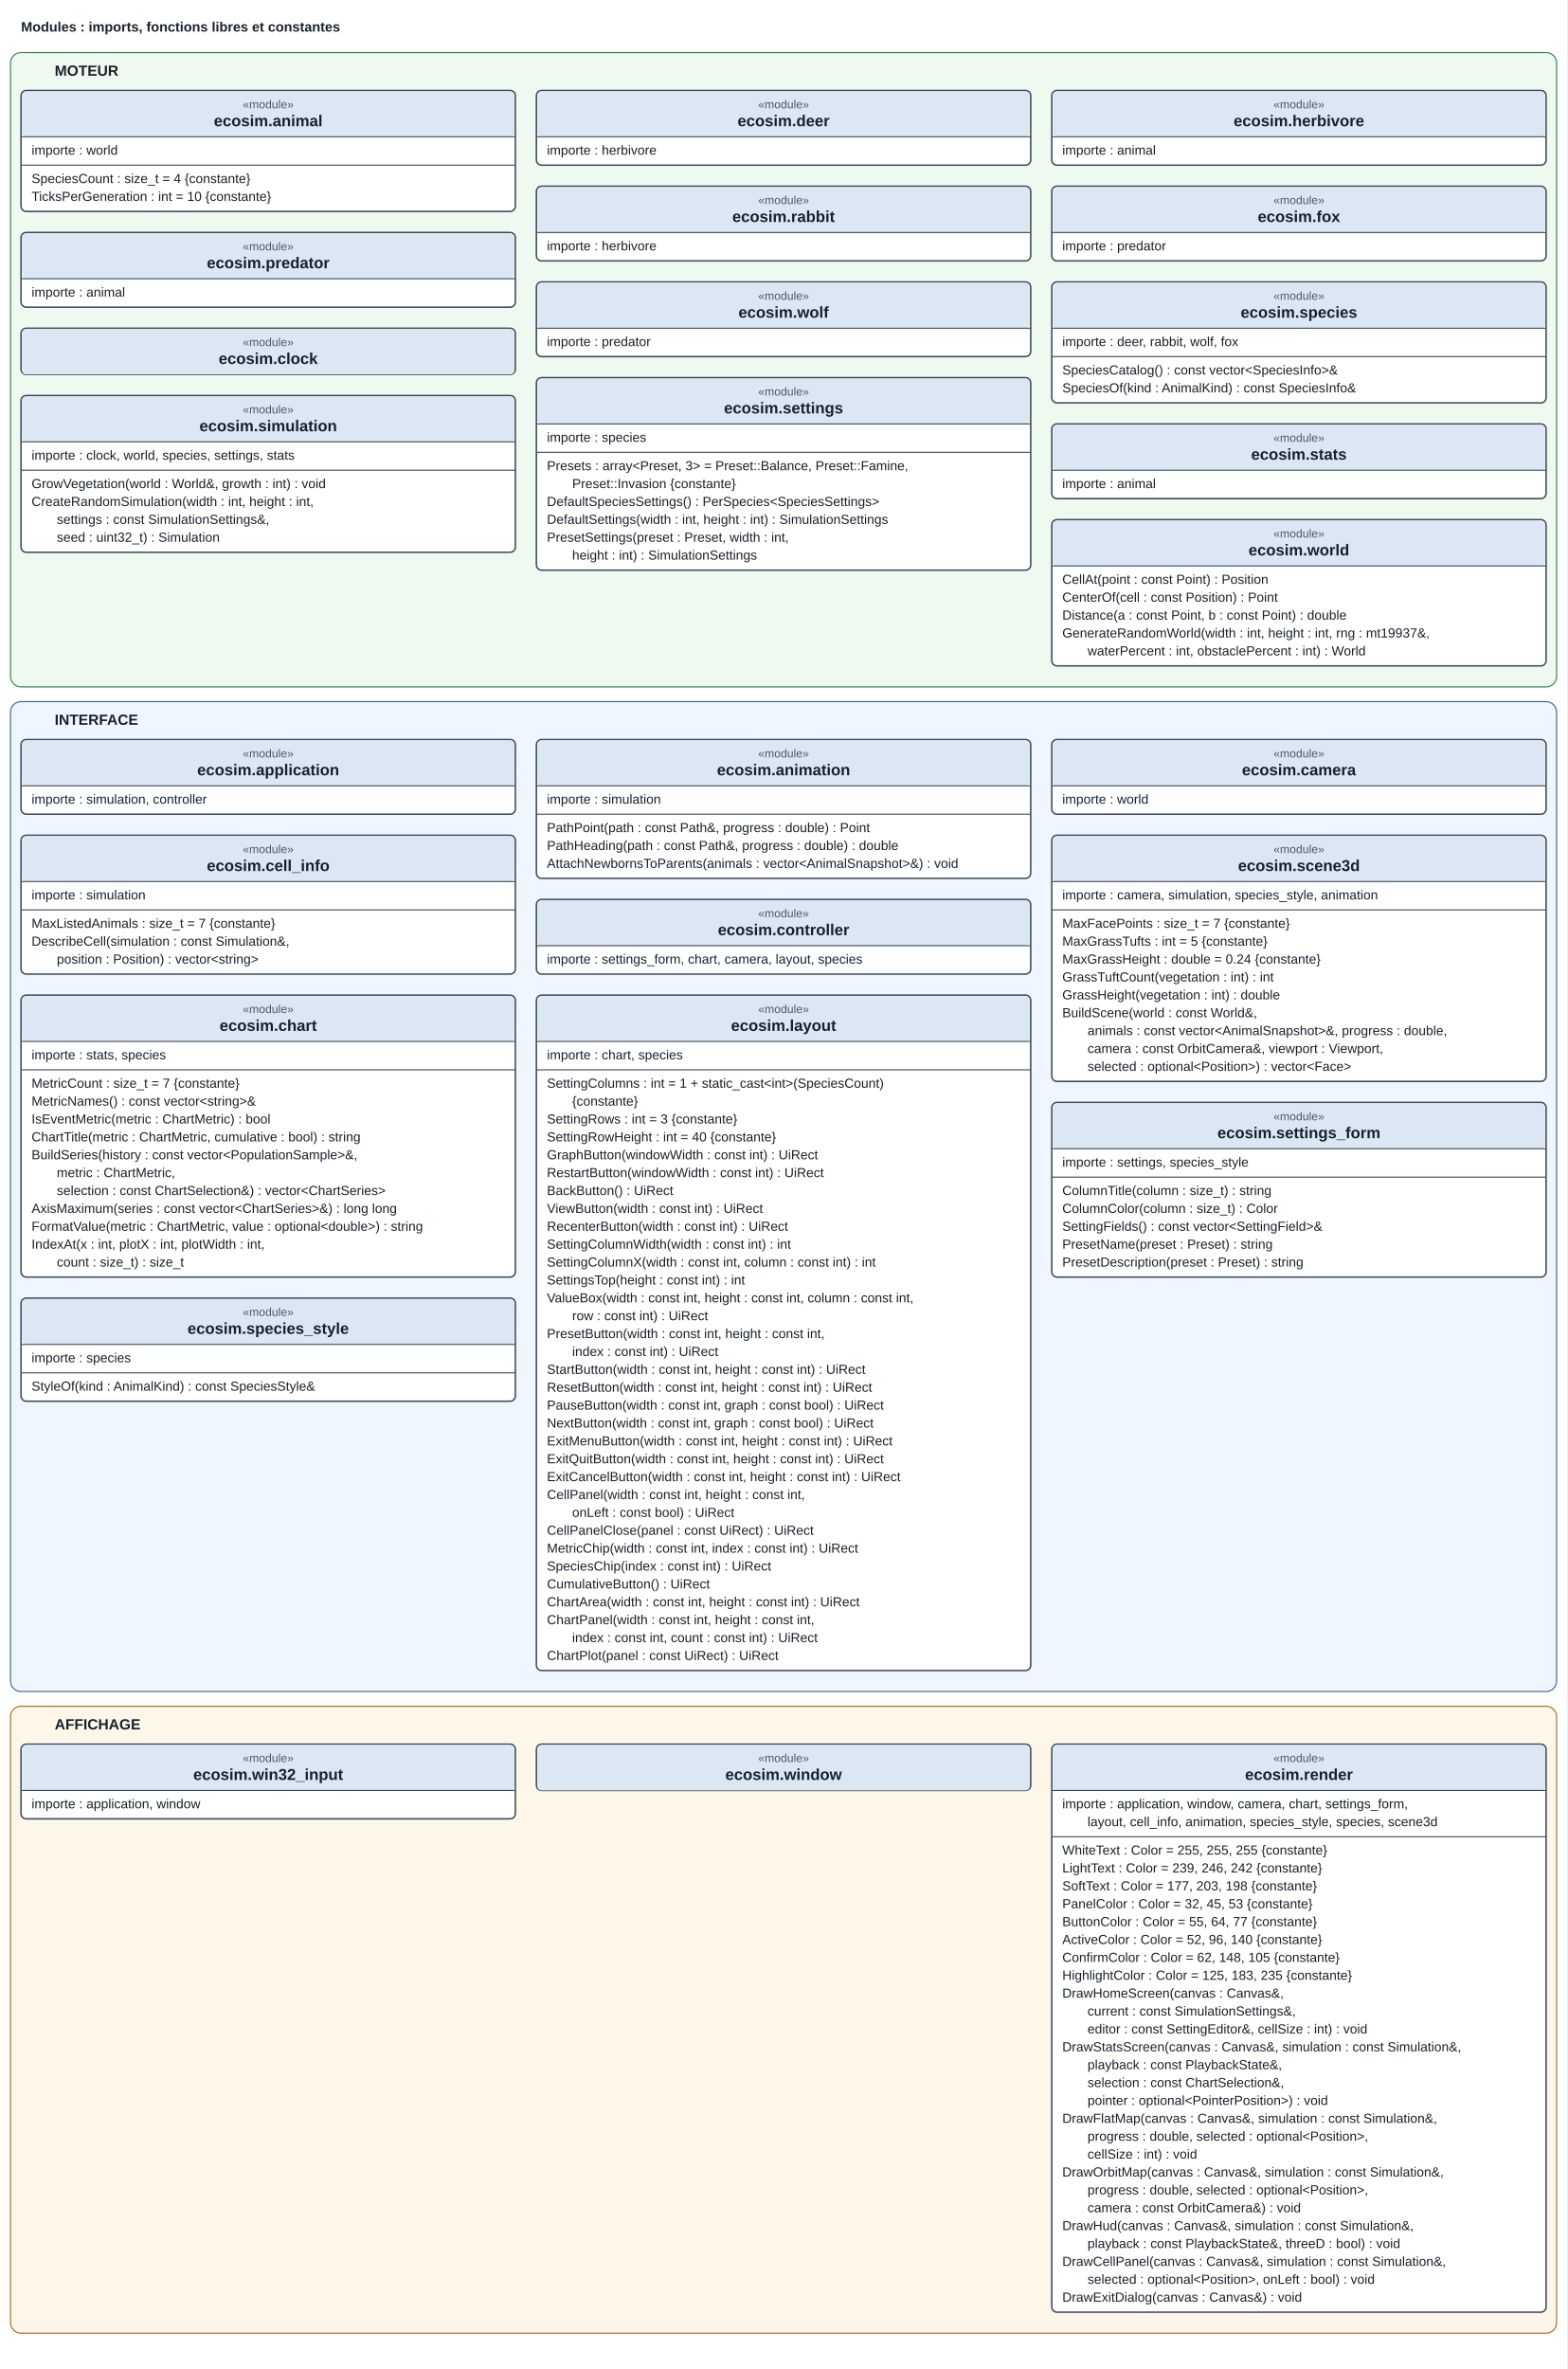
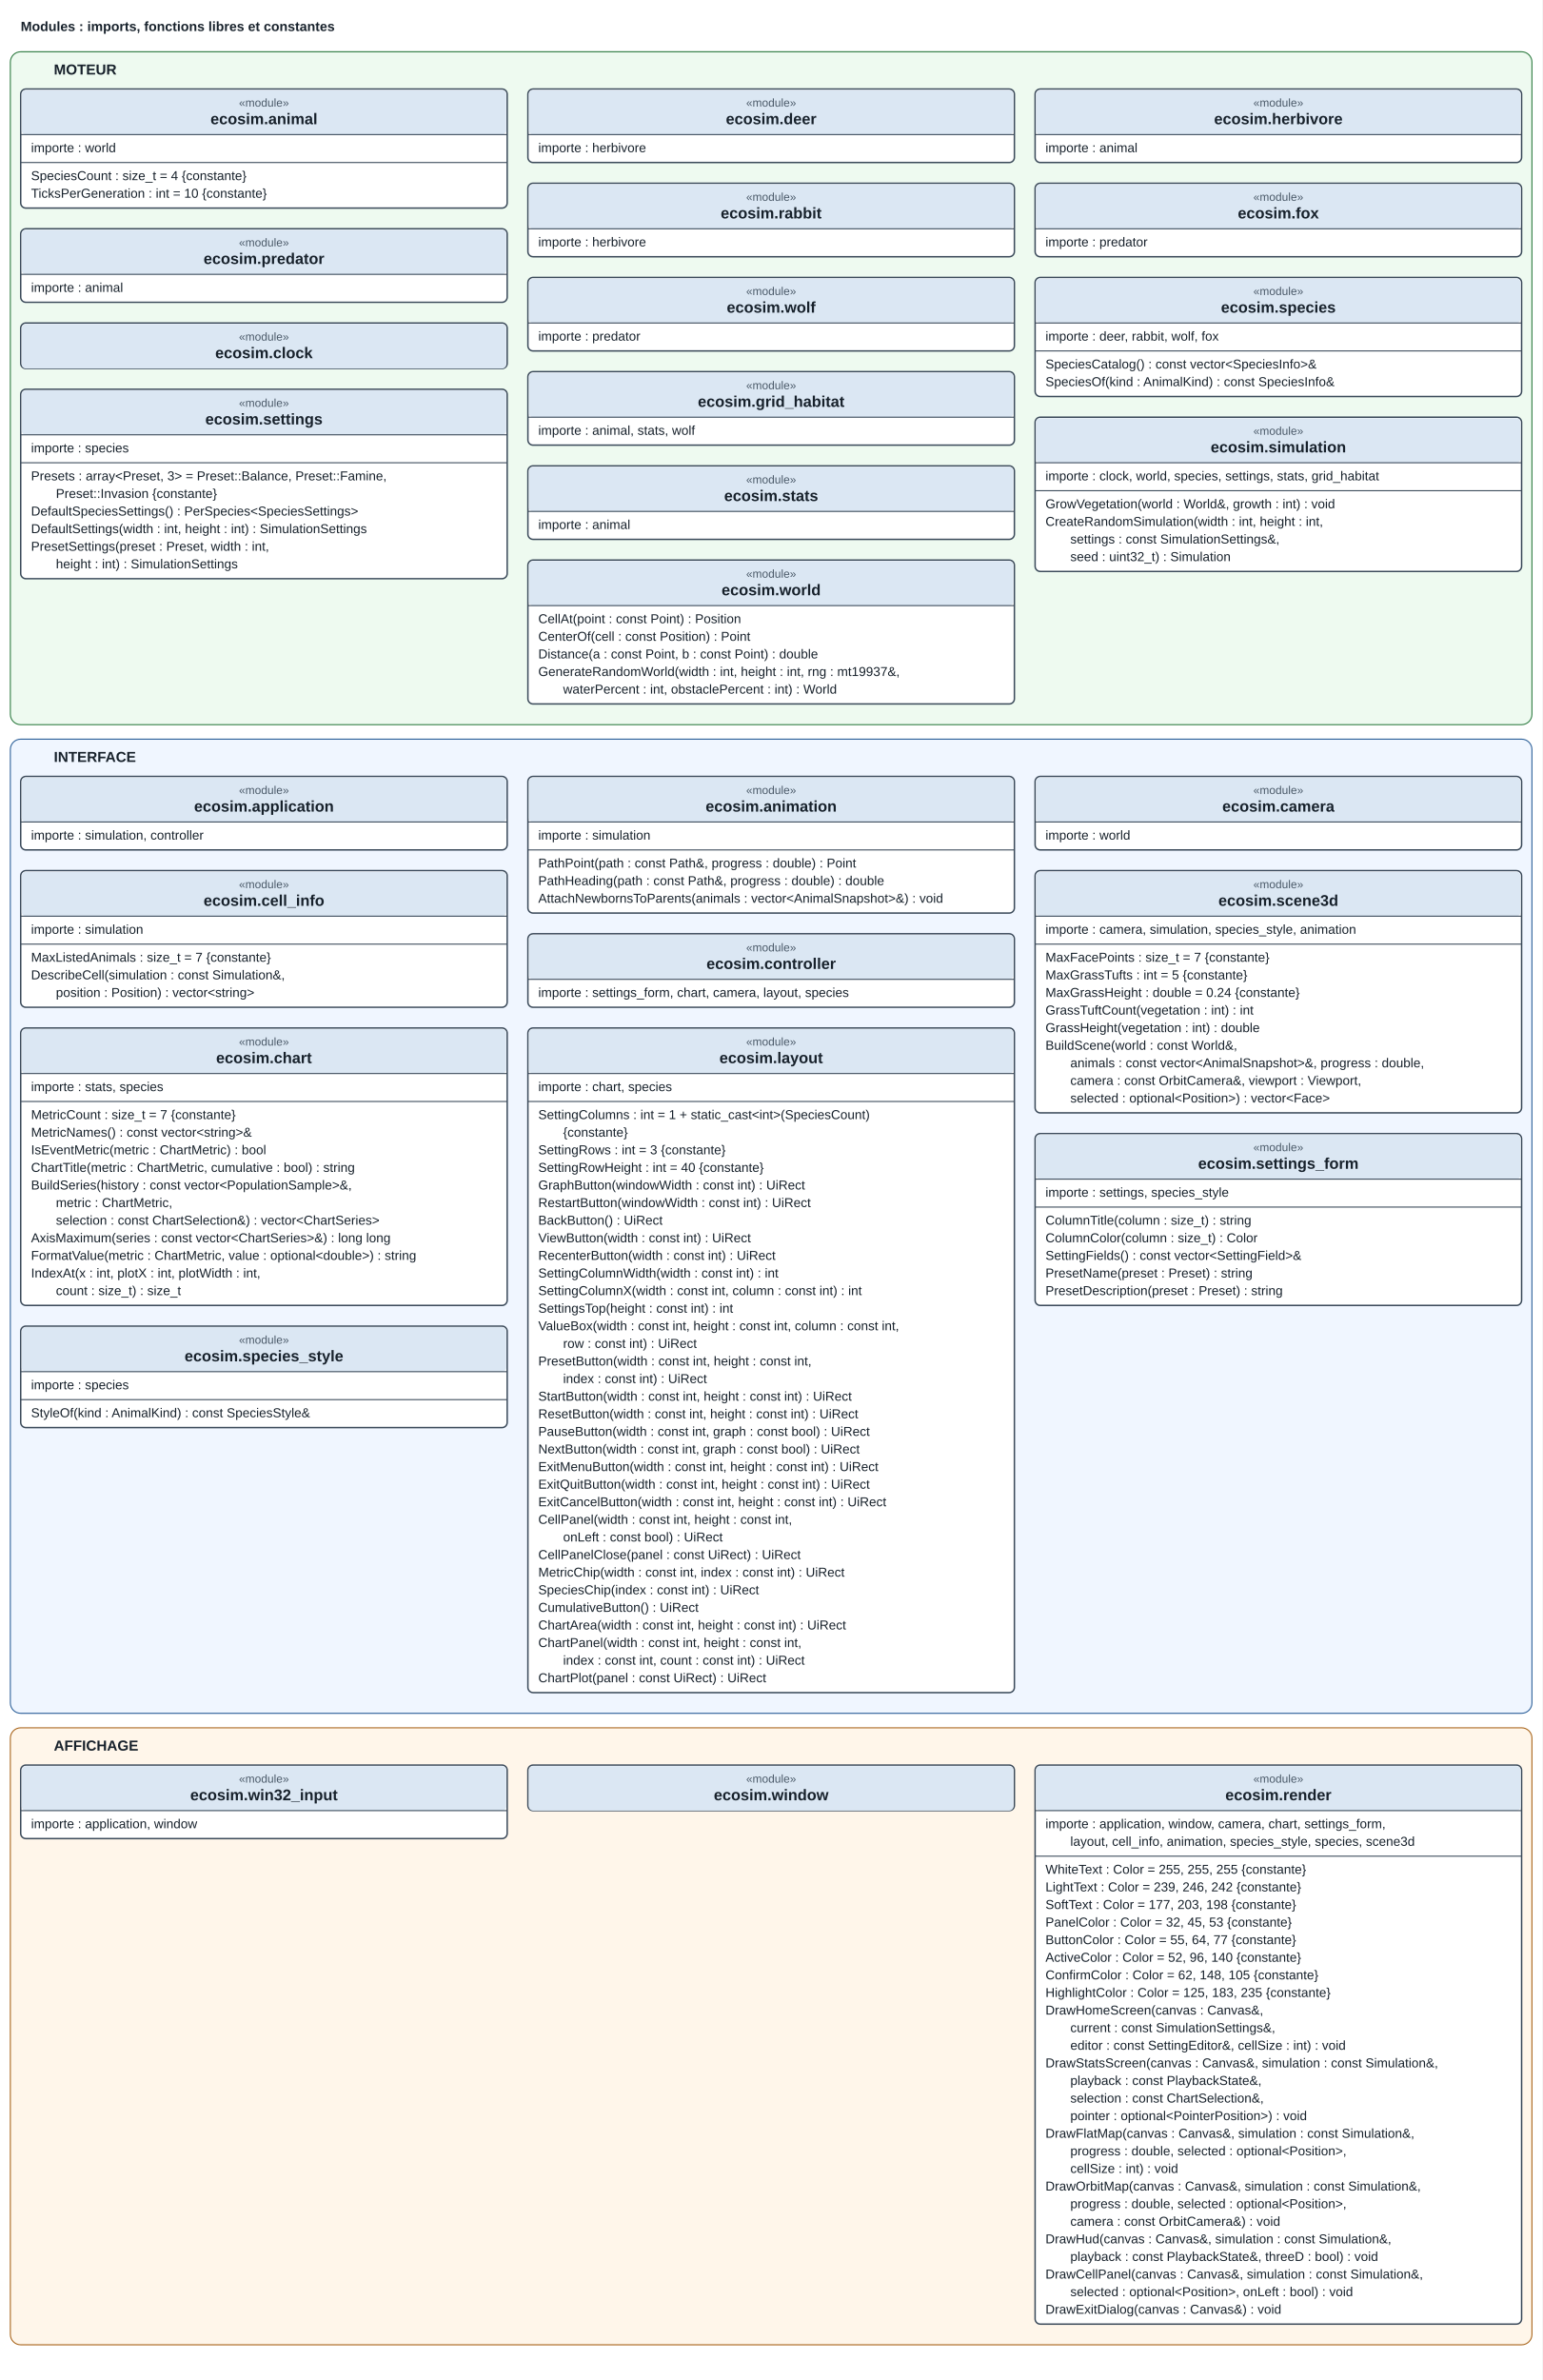
- <svg xmlns="http://www.w3.org/2000/svg" viewBox="0 0 1490 2252" role="img" aria-label="Modules : imports, fonctions libres et constantes">
+ <svg xmlns="http://www.w3.org/2000/svg" viewBox="0 0 1490 2299" role="img" aria-label="Modules : imports, fonctions libres et constantes">
  <style>
 text { font-family: "Segoe UI", Arial, sans-serif; fill: #17212b; }
 .name { font-size: 15px; font-weight: 700; text-anchor: middle; }
 .abstract { font-style: italic; }
 .stereo { font-size: 11px; text-anchor: middle; fill: #4a5968; }
 .member { font-size: 12.5px; }
 .label { font-size: 12px; font-style: italic; fill: #3b4a5a; }
 .band { font-size: 14px; font-weight: 700; }
 .legend { font-size: 12.5px; }
 .legendtitle { font-size: 13px; font-weight: 700; }
</style>
  <defs>
    <marker id="triangle" viewBox="0 0 14 14" refX="13" refY="7" markerWidth="14" markerHeight="14" markerUnits="userSpaceOnUse" orient="auto">
      <path d="M1 1 L13 7 L1 13 Z" fill="#ffffff" stroke="#3b4a5a" stroke-width="1.4" />
    </marker>
    <marker id="diamond" viewBox="0 0 18 12" refX="1" refY="6" markerWidth="18" markerHeight="12" markerUnits="userSpaceOnUse" orient="auto">
      <path d="M1 6 L9 1 L17 6 L9 11 Z" fill="#3b4a5a" />
    </marker>
    <marker id="arrow" viewBox="0 0 12 12" refX="11" refY="6" markerWidth="12" markerHeight="12" markerUnits="userSpaceOnUse" orient="auto">
      <path d="M1 1 L11 6 L1 11" fill="none" stroke="#3b4a5a" stroke-width="1.6" />
    </marker>
  </defs>
-   <rect width="1490" height="2252" fill="#ffffff" />
-   <rect x="10" y="50" width="1470" height="603" rx="10" fill="#eefaf0" stroke="#2c7a3f" />
+   <rect width="1490" height="2299" fill="#ffffff" />
+   <rect x="10" y="50" width="1470" height="650" rx="10" fill="#eefaf0" stroke="#2c7a3f" />
  <text x="52" y="72" class="band" fill="#2c7a3f">MOTEUR</text>
-   <rect x="10" y="667" width="1470" height="941" rx="10" fill="#f0f6ff" stroke="#2b5f99" />
-   <text x="52" y="689" class="band" fill="#2b5f99">INTERFACE</text>
-   <rect x="10" y="1622" width="1470" height="596" rx="10" fill="#fff6ea" stroke="#a8641a" />
-   <text x="52" y="1644" class="band" fill="#a8641a">AFFICHAGE</text>
+   <rect x="10" y="714" width="1470" height="941" rx="10" fill="#f0f6ff" stroke="#2b5f99" />
+   <text x="52" y="736" class="band" fill="#2b5f99">INTERFACE</text>
+   <rect x="10" y="1669" width="1470" height="596" rx="10" fill="#fff6ea" stroke="#a8641a" />
+   <text x="52" y="1691" class="band" fill="#a8641a">AFFICHAGE</text>
  <g class="box" data-width="470">
    <rect x="20" y="86" width="470" height="115" rx="5" fill="#ffffff" stroke="#3b4a5a" stroke-width="1.4" />
    <rect x="21" y="87" width="468" height="43" rx="4" fill="#dbe7f3" />
    <text x="255.0" y="103" class="stereo">«module»</text>
    <text x="255.0" y="120" class="name">ecosim.animal</text>
    <line x1="20" y1="130" x2="490" y2="130" stroke="#3b4a5a" />
    <text x="30" y="147" class="member">importe : world</text>
    <line x1="20" y1="157" x2="490" y2="157" stroke="#3b4a5a" />
    <text x="30" y="174" class="member">SpeciesCount : size_t = 4 {constante}</text>
    <text x="30" y="191" class="member">TicksPerGeneration : int = 10 {constante}</text>
  </g>
  <g class="box" data-width="470">
    <rect x="510" y="86" width="470" height="71" rx="5" fill="#ffffff" stroke="#3b4a5a" stroke-width="1.4" />
    <rect x="511" y="87" width="468" height="43" rx="4" fill="#dbe7f3" />
    <text x="745.0" y="103" class="stereo">«module»</text>
    <text x="745.0" y="120" class="name">ecosim.deer</text>
    <line x1="510" y1="130" x2="980" y2="130" stroke="#3b4a5a" />
    <text x="520" y="147" class="member">importe : herbivore</text>
  </g>
  <g class="box" data-width="470">
    <rect x="1000" y="86" width="470" height="71" rx="5" fill="#ffffff" stroke="#3b4a5a" stroke-width="1.4" />
    <rect x="1001" y="87" width="468" height="43" rx="4" fill="#dbe7f3" />
    <text x="1235.0" y="103" class="stereo">«module»</text>
    <text x="1235.0" y="120" class="name">ecosim.herbivore</text>
    <line x1="1000" y1="130" x2="1470" y2="130" stroke="#3b4a5a" />
    <text x="1010" y="147" class="member">importe : animal</text>
  </g>
  <g class="box" data-width="470">
    <rect x="510" y="177" width="470" height="71" rx="5" fill="#ffffff" stroke="#3b4a5a" stroke-width="1.4" />
    <rect x="511" y="178" width="468" height="43" rx="4" fill="#dbe7f3" />
    <text x="745.0" y="194" class="stereo">«module»</text>
    <text x="745.0" y="211" class="name">ecosim.rabbit</text>
    <line x1="510" y1="221" x2="980" y2="221" stroke="#3b4a5a" />
    <text x="520" y="238" class="member">importe : herbivore</text>
  </g>
  <g class="box" data-width="470">
    <rect x="1000" y="177" width="470" height="71" rx="5" fill="#ffffff" stroke="#3b4a5a" stroke-width="1.4" />
    <rect x="1001" y="178" width="468" height="43" rx="4" fill="#dbe7f3" />
    <text x="1235.0" y="194" class="stereo">«module»</text>
    <text x="1235.0" y="211" class="name">ecosim.fox</text>
    <line x1="1000" y1="221" x2="1470" y2="221" stroke="#3b4a5a" />
    <text x="1010" y="238" class="member">importe : predator</text>
  </g>
  <g class="box" data-width="470">
    <rect x="20" y="221" width="470" height="71" rx="5" fill="#ffffff" stroke="#3b4a5a" stroke-width="1.4" />
    <rect x="21" y="222" width="468" height="43" rx="4" fill="#dbe7f3" />
    <text x="255.0" y="238" class="stereo">«module»</text>
    <text x="255.0" y="255" class="name">ecosim.predator</text>
    <line x1="20" y1="265" x2="490" y2="265" stroke="#3b4a5a" />
    <text x="30" y="282" class="member">importe : animal</text>
  </g>
  <g class="box" data-width="470">
    <rect x="510" y="268" width="470" height="71" rx="5" fill="#ffffff" stroke="#3b4a5a" stroke-width="1.4" />
    <rect x="511" y="269" width="468" height="43" rx="4" fill="#dbe7f3" />
    <text x="745.0" y="285" class="stereo">«module»</text>
    <text x="745.0" y="302" class="name">ecosim.wolf</text>
    <line x1="510" y1="312" x2="980" y2="312" stroke="#3b4a5a" />
    <text x="520" y="329" class="member">importe : predator</text>
  </g>
  <g class="box" data-width="470">
    <rect x="1000" y="268" width="470" height="115" rx="5" fill="#ffffff" stroke="#3b4a5a" stroke-width="1.4" />
    <rect x="1001" y="269" width="468" height="43" rx="4" fill="#dbe7f3" />
    <text x="1235.0" y="285" class="stereo">«module»</text>
    <text x="1235.0" y="302" class="name">ecosim.species</text>
    <line x1="1000" y1="312" x2="1470" y2="312" stroke="#3b4a5a" />
    <text x="1010" y="329" class="member">importe : deer, rabbit, wolf, fox</text>
    <line x1="1000" y1="339" x2="1470" y2="339" stroke="#3b4a5a" />
    <text x="1010" y="356" class="member">SpeciesCatalog() : const vector&lt;SpeciesInfo&gt;&amp;</text>
    <text x="1010" y="373" class="member">SpeciesOf(kind : AnimalKind) : const SpeciesInfo&amp;</text>
  </g>
  <g class="box" data-width="470">
    <rect x="20" y="312" width="470" height="44" rx="5" fill="#ffffff" stroke="#3b4a5a" stroke-width="1.4" />
    <rect x="21" y="313" width="468" height="43" rx="4" fill="#dbe7f3" />
    <text x="255.0" y="329" class="stereo">«module»</text>
    <text x="255.0" y="346" class="name">ecosim.clock</text>
  </g>
  <g class="box" data-width="470">
-     <rect x="510" y="359" width="470" height="183" rx="5" fill="#ffffff" stroke="#3b4a5a" stroke-width="1.4" />
+     <rect x="510" y="359" width="470" height="71" rx="5" fill="#ffffff" stroke="#3b4a5a" stroke-width="1.4" />
    <rect x="511" y="360" width="468" height="43" rx="4" fill="#dbe7f3" />
    <text x="745.0" y="376" class="stereo">«module»</text>
-     <text x="745.0" y="393" class="name">ecosim.settings</text>
+     <text x="745.0" y="393" class="name">ecosim.grid_habitat</text>
    <line x1="510" y1="403" x2="980" y2="403" stroke="#3b4a5a" />
-     <text x="520" y="420" class="member">importe : species</text>
-     <line x1="510" y1="430" x2="980" y2="430" stroke="#3b4a5a" />
-     <text x="520" y="447" class="member">Presets : array&lt;Preset, 3&gt; = Preset::Balance, Preset::Famine,</text>
-     <text x="544" y="464" class="member">Preset::Invasion {constante}</text>
-     <text x="520" y="481" class="member">DefaultSpeciesSettings() : PerSpecies&lt;SpeciesSettings&gt;</text>
-     <text x="520" y="498" class="member">DefaultSettings(width : int, height : int) : SimulationSettings</text>
-     <text x="520" y="515" class="member">PresetSettings(preset : Preset, width : int,</text>
-     <text x="544" y="532" class="member">height : int) : SimulationSettings</text>
-   </g>
-   <g class="box" data-width="470">
-     <rect x="20" y="376" width="470" height="149" rx="5" fill="#ffffff" stroke="#3b4a5a" stroke-width="1.4" />
+     <text x="520" y="420" class="member">importe : animal, stats, wolf</text>
+   </g>
+   <g class="box" data-width="470">
+     <rect x="20" y="376" width="470" height="183" rx="5" fill="#ffffff" stroke="#3b4a5a" stroke-width="1.4" />
    <rect x="21" y="377" width="468" height="43" rx="4" fill="#dbe7f3" />
    <text x="255.0" y="393" class="stereo">«module»</text>
-     <text x="255.0" y="410" class="name">ecosim.simulation</text>
+     <text x="255.0" y="410" class="name">ecosim.settings</text>
    <line x1="20" y1="420" x2="490" y2="420" stroke="#3b4a5a" />
-     <text x="30" y="437" class="member">importe : clock, world, species, settings, stats</text>
+     <text x="30" y="437" class="member">importe : species</text>
    <line x1="20" y1="447" x2="490" y2="447" stroke="#3b4a5a" />
-     <text x="30" y="464" class="member">GrowVegetation(world : World&amp;, growth : int) : void</text>
-     <text x="30" y="481" class="member">CreateRandomSimulation(width : int, height : int,</text>
-     <text x="54" y="498" class="member">settings : const SimulationSettings&amp;,</text>
-     <text x="54" y="515" class="member">seed : uint32_t) : Simulation</text>
-   </g>
-   <g class="box" data-width="470">
-     <rect x="1000" y="403" width="470" height="71" rx="5" fill="#ffffff" stroke="#3b4a5a" stroke-width="1.4" />
+     <text x="30" y="464" class="member">Presets : array&lt;Preset, 3&gt; = Preset::Balance, Preset::Famine,</text>
+     <text x="54" y="481" class="member">Preset::Invasion {constante}</text>
+     <text x="30" y="498" class="member">DefaultSpeciesSettings() : PerSpecies&lt;SpeciesSettings&gt;</text>
+     <text x="30" y="515" class="member">DefaultSettings(width : int, height : int) : SimulationSettings</text>
+     <text x="30" y="532" class="member">PresetSettings(preset : Preset, width : int,</text>
+     <text x="54" y="549" class="member">height : int) : SimulationSettings</text>
+   </g>
+   <g class="box" data-width="470">
+     <rect x="1000" y="403" width="470" height="149" rx="5" fill="#ffffff" stroke="#3b4a5a" stroke-width="1.4" />
    <rect x="1001" y="404" width="468" height="43" rx="4" fill="#dbe7f3" />
    <text x="1235.0" y="420" class="stereo">«module»</text>
-     <text x="1235.0" y="437" class="name">ecosim.stats</text>
+     <text x="1235.0" y="437" class="name">ecosim.simulation</text>
    <line x1="1000" y1="447" x2="1470" y2="447" stroke="#3b4a5a" />
-     <text x="1010" y="464" class="member">importe : animal</text>
-   </g>
-   <g class="box" data-width="470">
-     <rect x="1000" y="494" width="470" height="139" rx="5" fill="#ffffff" stroke="#3b4a5a" stroke-width="1.4" />
-     <rect x="1001" y="495" width="468" height="43" rx="4" fill="#dbe7f3" />
-     <text x="1235.0" y="511" class="stereo">«module»</text>
-     <text x="1235.0" y="528" class="name">ecosim.world</text>
-     <line x1="1000" y1="538" x2="1470" y2="538" stroke="#3b4a5a" />
-     <text x="1010" y="555" class="member">CellAt(point : const Point) : Position</text>
-     <text x="1010" y="572" class="member">CenterOf(cell : const Position) : Point</text>
-     <text x="1010" y="589" class="member">Distance(a : const Point, b : const Point) : double</text>
-     <text x="1010" y="606" class="member">GenerateRandomWorld(width : int, height : int, rng : mt19937&amp;,</text>
-     <text x="1034" y="623" class="member">waterPercent : int, obstaclePercent : int) : World</text>
-   </g>
-   <g class="box" data-width="470">
-     <rect x="20" y="703" width="470" height="71" rx="5" fill="#ffffff" stroke="#3b4a5a" stroke-width="1.4" />
-     <rect x="21" y="704" width="468" height="43" rx="4" fill="#dbe7f3" />
-     <text x="255.0" y="720" class="stereo">«module»</text>
-     <text x="255.0" y="737" class="name">ecosim.application</text>
-     <line x1="20" y1="747" x2="490" y2="747" stroke="#3b4a5a" />
-     <text x="30" y="764" class="member">importe : simulation, controller</text>
-   </g>
-   <g class="box" data-width="470">
-     <rect x="510" y="703" width="470" height="132" rx="5" fill="#ffffff" stroke="#3b4a5a" stroke-width="1.4" />
-     <rect x="511" y="704" width="468" height="43" rx="4" fill="#dbe7f3" />
-     <text x="745.0" y="720" class="stereo">«module»</text>
-     <text x="745.0" y="737" class="name">ecosim.animation</text>
-     <line x1="510" y1="747" x2="980" y2="747" stroke="#3b4a5a" />
-     <text x="520" y="764" class="member">importe : simulation</text>
-     <line x1="510" y1="774" x2="980" y2="774" stroke="#3b4a5a" />
-     <text x="520" y="791" class="member">PathPoint(path : const Path&amp;, progress : double) : Point</text>
-     <text x="520" y="808" class="member">PathHeading(path : const Path&amp;, progress : double) : double</text>
-     <text x="520" y="825" class="member">AttachNewbornsToParents(animals : vector&lt;AnimalSnapshot&gt;&amp;) : void</text>
-   </g>
-   <g class="box" data-width="470">
-     <rect x="1000" y="703" width="470" height="71" rx="5" fill="#ffffff" stroke="#3b4a5a" stroke-width="1.4" />
-     <rect x="1001" y="704" width="468" height="43" rx="4" fill="#dbe7f3" />
-     <text x="1235.0" y="720" class="stereo">«module»</text>
-     <text x="1235.0" y="737" class="name">ecosim.camera</text>
-     <line x1="1000" y1="747" x2="1470" y2="747" stroke="#3b4a5a" />
-     <text x="1010" y="764" class="member">importe : world</text>
-   </g>
-   <g class="box" data-width="470">
-     <rect x="20" y="794" width="470" height="132" rx="5" fill="#ffffff" stroke="#3b4a5a" stroke-width="1.4" />
-     <rect x="21" y="795" width="468" height="43" rx="4" fill="#dbe7f3" />
-     <text x="255.0" y="811" class="stereo">«module»</text>
-     <text x="255.0" y="828" class="name">ecosim.cell_info</text>
-     <line x1="20" y1="838" x2="490" y2="838" stroke="#3b4a5a" />
-     <text x="30" y="855" class="member">importe : simulation</text>
-     <line x1="20" y1="865" x2="490" y2="865" stroke="#3b4a5a" />
-     <text x="30" y="882" class="member">MaxListedAnimals : size_t = 7 {constante}</text>
-     <text x="30" y="899" class="member">DescribeCell(simulation : const Simulation&amp;,</text>
-     <text x="54" y="916" class="member">position : Position) : vector&lt;string&gt;</text>
-   </g>
-   <g class="box" data-width="470">
-     <rect x="1000" y="794" width="470" height="234" rx="5" fill="#ffffff" stroke="#3b4a5a" stroke-width="1.4" />
-     <rect x="1001" y="795" width="468" height="43" rx="4" fill="#dbe7f3" />
-     <text x="1235.0" y="811" class="stereo">«module»</text>
-     <text x="1235.0" y="828" class="name">ecosim.scene3d</text>
-     <line x1="1000" y1="838" x2="1470" y2="838" stroke="#3b4a5a" />
-     <text x="1010" y="855" class="member">importe : camera, simulation, species_style, animation</text>
-     <line x1="1000" y1="865" x2="1470" y2="865" stroke="#3b4a5a" />
-     <text x="1010" y="882" class="member">MaxFacePoints : size_t = 7 {constante}</text>
-     <text x="1010" y="899" class="member">MaxGrassTufts : int = 5 {constante}</text>
-     <text x="1010" y="916" class="member">MaxGrassHeight : double = 0.24 {constante}</text>
-     <text x="1010" y="933" class="member">GrassTuftCount(vegetation : int) : int</text>
-     <text x="1010" y="950" class="member">GrassHeight(vegetation : int) : double</text>
-     <text x="1010" y="967" class="member">BuildScene(world : const World&amp;,</text>
-     <text x="1034" y="984" class="member">animals : const vector&lt;AnimalSnapshot&gt;&amp;, progress : double,</text>
-     <text x="1034" y="1001" class="member">camera : const OrbitCamera&amp;, viewport : Viewport,</text>
-     <text x="1034" y="1018" class="member">selected : optional&lt;Position&gt;) : vector&lt;Face&gt;</text>
-   </g>
-   <g class="box" data-width="470">
-     <rect x="510" y="855" width="470" height="71" rx="5" fill="#ffffff" stroke="#3b4a5a" stroke-width="1.4" />
-     <rect x="511" y="856" width="468" height="43" rx="4" fill="#dbe7f3" />
-     <text x="745.0" y="872" class="stereo">«module»</text>
-     <text x="745.0" y="889" class="name">ecosim.controller</text>
-     <line x1="510" y1="899" x2="980" y2="899" stroke="#3b4a5a" />
-     <text x="520" y="916" class="member">importe : settings_form, chart, camera, layout, species</text>
-   </g>
-   <g class="box" data-width="470">
-     <rect x="20" y="946" width="470" height="268" rx="5" fill="#ffffff" stroke="#3b4a5a" stroke-width="1.4" />
-     <rect x="21" y="947" width="468" height="43" rx="4" fill="#dbe7f3" />
-     <text x="255.0" y="963" class="stereo">«module»</text>
-     <text x="255.0" y="980" class="name">ecosim.chart</text>
-     <line x1="20" y1="990" x2="490" y2="990" stroke="#3b4a5a" />
-     <text x="30" y="1007" class="member">importe : stats, species</text>
-     <line x1="20" y1="1017" x2="490" y2="1017" stroke="#3b4a5a" />
-     <text x="30" y="1034" class="member">MetricCount : size_t = 7 {constante}</text>
-     <text x="30" y="1051" class="member">MetricNames() : const vector&lt;string&gt;&amp;</text>
-     <text x="30" y="1068" class="member">IsEventMetric(metric : ChartMetric) : bool</text>
-     <text x="30" y="1085" class="member">ChartTitle(metric : ChartMetric, cumulative : bool) : string</text>
-     <text x="30" y="1102" class="member">BuildSeries(history : const vector&lt;PopulationSample&gt;&amp;,</text>
-     <text x="54" y="1119" class="member">metric : ChartMetric,</text>
-     <text x="54" y="1136" class="member">selection : const ChartSelection&amp;) : vector&lt;ChartSeries&gt;</text>
-     <text x="30" y="1153" class="member">AxisMaximum(series : const vector&lt;ChartSeries&gt;&amp;) : long long</text>
-     <text x="30" y="1170" class="member">FormatValue(metric : ChartMetric, value : optional&lt;double&gt;) : string</text>
-     <text x="30" y="1187" class="member">IndexAt(x : int, plotX : int, plotWidth : int,</text>
-     <text x="54" y="1204" class="member">count : size_t) : size_t</text>
-   </g>
-   <g class="box" data-width="470">
-     <rect x="510" y="946" width="470" height="642" rx="5" fill="#ffffff" stroke="#3b4a5a" stroke-width="1.4" />
-     <rect x="511" y="947" width="468" height="43" rx="4" fill="#dbe7f3" />
-     <text x="745.0" y="963" class="stereo">«module»</text>
-     <text x="745.0" y="980" class="name">ecosim.layout</text>
-     <line x1="510" y1="990" x2="980" y2="990" stroke="#3b4a5a" />
-     <text x="520" y="1007" class="member">importe : chart, species</text>
-     <line x1="510" y1="1017" x2="980" y2="1017" stroke="#3b4a5a" />
-     <text x="520" y="1034" class="member">SettingColumns : int = 1 + static_cast&lt;int&gt;(SpeciesCount)</text>
-     <text x="544" y="1051" class="member">{constante}</text>
-     <text x="520" y="1068" class="member">SettingRows : int = 3 {constante}</text>
-     <text x="520" y="1085" class="member">SettingRowHeight : int = 40 {constante}</text>
-     <text x="520" y="1102" class="member">GraphButton(windowWidth : const int) : UiRect</text>
-     <text x="520" y="1119" class="member">RestartButton(windowWidth : const int) : UiRect</text>
-     <text x="520" y="1136" class="member">BackButton() : UiRect</text>
-     <text x="520" y="1153" class="member">ViewButton(width : const int) : UiRect</text>
-     <text x="520" y="1170" class="member">RecenterButton(width : const int) : UiRect</text>
-     <text x="520" y="1187" class="member">SettingColumnWidth(width : const int) : int</text>
-     <text x="520" y="1204" class="member">SettingColumnX(width : const int, column : const int) : int</text>
-     <text x="520" y="1221" class="member">SettingsTop(height : const int) : int</text>
-     <text x="520" y="1238" class="member">ValueBox(width : const int, height : const int, column : const int,</text>
-     <text x="544" y="1255" class="member">row : const int) : UiRect</text>
-     <text x="520" y="1272" class="member">PresetButton(width : const int, height : const int,</text>
-     <text x="544" y="1289" class="member">index : const int) : UiRect</text>
-     <text x="520" y="1306" class="member">StartButton(width : const int, height : const int) : UiRect</text>
-     <text x="520" y="1323" class="member">ResetButton(width : const int, height : const int) : UiRect</text>
-     <text x="520" y="1340" class="member">PauseButton(width : const int, graph : const bool) : UiRect</text>
-     <text x="520" y="1357" class="member">NextButton(width : const int, graph : const bool) : UiRect</text>
-     <text x="520" y="1374" class="member">ExitMenuButton(width : const int, height : const int) : UiRect</text>
-     <text x="520" y="1391" class="member">ExitQuitButton(width : const int, height : const int) : UiRect</text>
-     <text x="520" y="1408" class="member">ExitCancelButton(width : const int, height : const int) : UiRect</text>
-     <text x="520" y="1425" class="member">CellPanel(width : const int, height : const int,</text>
-     <text x="544" y="1442" class="member">onLeft : const bool) : UiRect</text>
-     <text x="520" y="1459" class="member">CellPanelClose(panel : const UiRect) : UiRect</text>
-     <text x="520" y="1476" class="member">MetricChip(width : const int, index : const int) : UiRect</text>
-     <text x="520" y="1493" class="member">SpeciesChip(index : const int) : UiRect</text>
-     <text x="520" y="1510" class="member">CumulativeButton() : UiRect</text>
-     <text x="520" y="1527" class="member">ChartArea(width : const int, height : const int) : UiRect</text>
-     <text x="520" y="1544" class="member">ChartPanel(width : const int, height : const int,</text>
-     <text x="544" y="1561" class="member">index : const int, count : const int) : UiRect</text>
-     <text x="520" y="1578" class="member">ChartPlot(panel : const UiRect) : UiRect</text>
-   </g>
-   <g class="box" data-width="470">
-     <rect x="1000" y="1048" width="470" height="166" rx="5" fill="#ffffff" stroke="#3b4a5a" stroke-width="1.4" />
-     <rect x="1001" y="1049" width="468" height="43" rx="4" fill="#dbe7f3" />
-     <text x="1235.0" y="1065" class="stereo">«module»</text>
-     <text x="1235.0" y="1082" class="name">ecosim.settings_form</text>
-     <line x1="1000" y1="1092" x2="1470" y2="1092" stroke="#3b4a5a" />
-     <text x="1010" y="1109" class="member">importe : settings, species_style</text>
-     <line x1="1000" y1="1119" x2="1470" y2="1119" stroke="#3b4a5a" />
-     <text x="1010" y="1136" class="member">ColumnTitle(column : size_t) : string</text>
-     <text x="1010" y="1153" class="member">ColumnColor(column : size_t) : Color</text>
-     <text x="1010" y="1170" class="member">SettingFields() : const vector&lt;SettingField&gt;&amp;</text>
-     <text x="1010" y="1187" class="member">PresetName(preset : Preset) : string</text>
-     <text x="1010" y="1204" class="member">PresetDescription(preset : Preset) : string</text>
-   </g>
-   <g class="box" data-width="470">
-     <rect x="20" y="1234" width="470" height="98" rx="5" fill="#ffffff" stroke="#3b4a5a" stroke-width="1.4" />
-     <rect x="21" y="1235" width="468" height="43" rx="4" fill="#dbe7f3" />
-     <text x="255.0" y="1251" class="stereo">«module»</text>
-     <text x="255.0" y="1268" class="name">ecosim.species_style</text>
-     <line x1="20" y1="1278" x2="490" y2="1278" stroke="#3b4a5a" />
-     <text x="30" y="1295" class="member">importe : species</text>
-     <line x1="20" y1="1305" x2="490" y2="1305" stroke="#3b4a5a" />
-     <text x="30" y="1322" class="member">StyleOf(kind : AnimalKind) : const SpeciesStyle&amp;</text>
-   </g>
-   <g class="box" data-width="470">
-     <rect x="20" y="1658" width="470" height="71" rx="5" fill="#ffffff" stroke="#3b4a5a" stroke-width="1.4" />
-     <rect x="21" y="1659" width="468" height="43" rx="4" fill="#dbe7f3" />
-     <text x="255.0" y="1675" class="stereo">«module»</text>
-     <text x="255.0" y="1692" class="name">ecosim.win32_input</text>
-     <line x1="20" y1="1702" x2="490" y2="1702" stroke="#3b4a5a" />
-     <text x="30" y="1719" class="member">importe : application, window</text>
-   </g>
-   <g class="box" data-width="470">
-     <rect x="510" y="1658" width="470" height="44" rx="5" fill="#ffffff" stroke="#3b4a5a" stroke-width="1.4" />
-     <rect x="511" y="1659" width="468" height="43" rx="4" fill="#dbe7f3" />
-     <text x="745.0" y="1675" class="stereo">«module»</text>
-     <text x="745.0" y="1692" class="name">ecosim.window</text>
-   </g>
-   <g class="box" data-width="470">
-     <rect x="1000" y="1658" width="470" height="540" rx="5" fill="#ffffff" stroke="#3b4a5a" stroke-width="1.4" />
-     <rect x="1001" y="1659" width="468" height="43" rx="4" fill="#dbe7f3" />
-     <text x="1235.0" y="1675" class="stereo">«module»</text>
-     <text x="1235.0" y="1692" class="name">ecosim.render</text>
-     <line x1="1000" y1="1702" x2="1470" y2="1702" stroke="#3b4a5a" />
-     <text x="1010" y="1719" class="member">importe : application, window, camera, chart, settings_form,</text>
-     <text x="1034" y="1736" class="member">layout, cell_info, animation, species_style, species, scene3d</text>
-     <line x1="1000" y1="1746" x2="1470" y2="1746" stroke="#3b4a5a" />
-     <text x="1010" y="1763" class="member">WhiteText : Color = 255, 255, 255 {constante}</text>
-     <text x="1010" y="1780" class="member">LightText : Color = 239, 246, 242 {constante}</text>
-     <text x="1010" y="1797" class="member">SoftText : Color = 177, 203, 198 {constante}</text>
-     <text x="1010" y="1814" class="member">PanelColor : Color = 32, 45, 53 {constante}</text>
-     <text x="1010" y="1831" class="member">ButtonColor : Color = 55, 64, 77 {constante}</text>
-     <text x="1010" y="1848" class="member">ActiveColor : Color = 52, 96, 140 {constante}</text>
-     <text x="1010" y="1865" class="member">ConfirmColor : Color = 62, 148, 105 {constante}</text>
-     <text x="1010" y="1882" class="member">HighlightColor : Color = 125, 183, 235 {constante}</text>
-     <text x="1010" y="1899" class="member">DrawHomeScreen(canvas : Canvas&amp;,</text>
-     <text x="1034" y="1916" class="member">current : const SimulationSettings&amp;,</text>
-     <text x="1034" y="1933" class="member">editor : const SettingEditor&amp;, cellSize : int) : void</text>
-     <text x="1010" y="1950" class="member">DrawStatsScreen(canvas : Canvas&amp;, simulation : const Simulation&amp;,</text>
-     <text x="1034" y="1967" class="member">playback : const PlaybackState&amp;,</text>
-     <text x="1034" y="1984" class="member">selection : const ChartSelection&amp;,</text>
-     <text x="1034" y="2001" class="member">pointer : optional&lt;PointerPosition&gt;) : void</text>
-     <text x="1010" y="2018" class="member">DrawFlatMap(canvas : Canvas&amp;, simulation : const Simulation&amp;,</text>
-     <text x="1034" y="2035" class="member">progress : double, selected : optional&lt;Position&gt;,</text>
-     <text x="1034" y="2052" class="member">cellSize : int) : void</text>
-     <text x="1010" y="2069" class="member">DrawOrbitMap(canvas : Canvas&amp;, simulation : const Simulation&amp;,</text>
-     <text x="1034" y="2086" class="member">progress : double, selected : optional&lt;Position&gt;,</text>
-     <text x="1034" y="2103" class="member">camera : const OrbitCamera&amp;) : void</text>
-     <text x="1010" y="2120" class="member">DrawHud(canvas : Canvas&amp;, simulation : const Simulation&amp;,</text>
-     <text x="1034" y="2137" class="member">playback : const PlaybackState&amp;, threeD : bool) : void</text>
-     <text x="1010" y="2154" class="member">DrawCellPanel(canvas : Canvas&amp;, simulation : const Simulation&amp;,</text>
-     <text x="1034" y="2171" class="member">selected : optional&lt;Position&gt;, onLeft : bool) : void</text>
-     <text x="1010" y="2188" class="member">DrawExitDialog(canvas : Canvas&amp;) : void</text>
+     <text x="1010" y="464" class="member">importe : clock, world, species, settings, stats, grid_habitat</text>
+     <line x1="1000" y1="474" x2="1470" y2="474" stroke="#3b4a5a" />
+     <text x="1010" y="491" class="member">GrowVegetation(world : World&amp;, growth : int) : void</text>
+     <text x="1010" y="508" class="member">CreateRandomSimulation(width : int, height : int,</text>
+     <text x="1034" y="525" class="member">settings : const SimulationSettings&amp;,</text>
+     <text x="1034" y="542" class="member">seed : uint32_t) : Simulation</text>
+   </g>
+   <g class="box" data-width="470">
+     <rect x="510" y="450" width="470" height="71" rx="5" fill="#ffffff" stroke="#3b4a5a" stroke-width="1.4" />
+     <rect x="511" y="451" width="468" height="43" rx="4" fill="#dbe7f3" />
+     <text x="745.0" y="467" class="stereo">«module»</text>
+     <text x="745.0" y="484" class="name">ecosim.stats</text>
+     <line x1="510" y1="494" x2="980" y2="494" stroke="#3b4a5a" />
+     <text x="520" y="511" class="member">importe : animal</text>
+   </g>
+   <g class="box" data-width="470">
+     <rect x="510" y="541" width="470" height="139" rx="5" fill="#ffffff" stroke="#3b4a5a" stroke-width="1.4" />
+     <rect x="511" y="542" width="468" height="43" rx="4" fill="#dbe7f3" />
+     <text x="745.0" y="558" class="stereo">«module»</text>
+     <text x="745.0" y="575" class="name">ecosim.world</text>
+     <line x1="510" y1="585" x2="980" y2="585" stroke="#3b4a5a" />
+     <text x="520" y="602" class="member">CellAt(point : const Point) : Position</text>
+     <text x="520" y="619" class="member">CenterOf(cell : const Position) : Point</text>
+     <text x="520" y="636" class="member">Distance(a : const Point, b : const Point) : double</text>
+     <text x="520" y="653" class="member">GenerateRandomWorld(width : int, height : int, rng : mt19937&amp;,</text>
+     <text x="544" y="670" class="member">waterPercent : int, obstaclePercent : int) : World</text>
+   </g>
+   <g class="box" data-width="470">
+     <rect x="20" y="750" width="470" height="71" rx="5" fill="#ffffff" stroke="#3b4a5a" stroke-width="1.4" />
+     <rect x="21" y="751" width="468" height="43" rx="4" fill="#dbe7f3" />
+     <text x="255.0" y="767" class="stereo">«module»</text>
+     <text x="255.0" y="784" class="name">ecosim.application</text>
+     <line x1="20" y1="794" x2="490" y2="794" stroke="#3b4a5a" />
+     <text x="30" y="811" class="member">importe : simulation, controller</text>
+   </g>
+   <g class="box" data-width="470">
+     <rect x="510" y="750" width="470" height="132" rx="5" fill="#ffffff" stroke="#3b4a5a" stroke-width="1.4" />
+     <rect x="511" y="751" width="468" height="43" rx="4" fill="#dbe7f3" />
+     <text x="745.0" y="767" class="stereo">«module»</text>
+     <text x="745.0" y="784" class="name">ecosim.animation</text>
+     <line x1="510" y1="794" x2="980" y2="794" stroke="#3b4a5a" />
+     <text x="520" y="811" class="member">importe : simulation</text>
+     <line x1="510" y1="821" x2="980" y2="821" stroke="#3b4a5a" />
+     <text x="520" y="838" class="member">PathPoint(path : const Path&amp;, progress : double) : Point</text>
+     <text x="520" y="855" class="member">PathHeading(path : const Path&amp;, progress : double) : double</text>
+     <text x="520" y="872" class="member">AttachNewbornsToParents(animals : vector&lt;AnimalSnapshot&gt;&amp;) : void</text>
+   </g>
+   <g class="box" data-width="470">
+     <rect x="1000" y="750" width="470" height="71" rx="5" fill="#ffffff" stroke="#3b4a5a" stroke-width="1.4" />
+     <rect x="1001" y="751" width="468" height="43" rx="4" fill="#dbe7f3" />
+     <text x="1235.0" y="767" class="stereo">«module»</text>
+     <text x="1235.0" y="784" class="name">ecosim.camera</text>
+     <line x1="1000" y1="794" x2="1470" y2="794" stroke="#3b4a5a" />
+     <text x="1010" y="811" class="member">importe : world</text>
+   </g>
+   <g class="box" data-width="470">
+     <rect x="20" y="841" width="470" height="132" rx="5" fill="#ffffff" stroke="#3b4a5a" stroke-width="1.4" />
+     <rect x="21" y="842" width="468" height="43" rx="4" fill="#dbe7f3" />
+     <text x="255.0" y="858" class="stereo">«module»</text>
+     <text x="255.0" y="875" class="name">ecosim.cell_info</text>
+     <line x1="20" y1="885" x2="490" y2="885" stroke="#3b4a5a" />
+     <text x="30" y="902" class="member">importe : simulation</text>
+     <line x1="20" y1="912" x2="490" y2="912" stroke="#3b4a5a" />
+     <text x="30" y="929" class="member">MaxListedAnimals : size_t = 7 {constante}</text>
+     <text x="30" y="946" class="member">DescribeCell(simulation : const Simulation&amp;,</text>
+     <text x="54" y="963" class="member">position : Position) : vector&lt;string&gt;</text>
+   </g>
+   <g class="box" data-width="470">
+     <rect x="1000" y="841" width="470" height="234" rx="5" fill="#ffffff" stroke="#3b4a5a" stroke-width="1.4" />
+     <rect x="1001" y="842" width="468" height="43" rx="4" fill="#dbe7f3" />
+     <text x="1235.0" y="858" class="stereo">«module»</text>
+     <text x="1235.0" y="875" class="name">ecosim.scene3d</text>
+     <line x1="1000" y1="885" x2="1470" y2="885" stroke="#3b4a5a" />
+     <text x="1010" y="902" class="member">importe : camera, simulation, species_style, animation</text>
+     <line x1="1000" y1="912" x2="1470" y2="912" stroke="#3b4a5a" />
+     <text x="1010" y="929" class="member">MaxFacePoints : size_t = 7 {constante}</text>
+     <text x="1010" y="946" class="member">MaxGrassTufts : int = 5 {constante}</text>
+     <text x="1010" y="963" class="member">MaxGrassHeight : double = 0.24 {constante}</text>
+     <text x="1010" y="980" class="member">GrassTuftCount(vegetation : int) : int</text>
+     <text x="1010" y="997" class="member">GrassHeight(vegetation : int) : double</text>
+     <text x="1010" y="1014" class="member">BuildScene(world : const World&amp;,</text>
+     <text x="1034" y="1031" class="member">animals : const vector&lt;AnimalSnapshot&gt;&amp;, progress : double,</text>
+     <text x="1034" y="1048" class="member">camera : const OrbitCamera&amp;, viewport : Viewport,</text>
+     <text x="1034" y="1065" class="member">selected : optional&lt;Position&gt;) : vector&lt;Face&gt;</text>
+   </g>
+   <g class="box" data-width="470">
+     <rect x="510" y="902" width="470" height="71" rx="5" fill="#ffffff" stroke="#3b4a5a" stroke-width="1.4" />
+     <rect x="511" y="903" width="468" height="43" rx="4" fill="#dbe7f3" />
+     <text x="745.0" y="919" class="stereo">«module»</text>
+     <text x="745.0" y="936" class="name">ecosim.controller</text>
+     <line x1="510" y1="946" x2="980" y2="946" stroke="#3b4a5a" />
+     <text x="520" y="963" class="member">importe : settings_form, chart, camera, layout, species</text>
+   </g>
+   <g class="box" data-width="470">
+     <rect x="20" y="993" width="470" height="268" rx="5" fill="#ffffff" stroke="#3b4a5a" stroke-width="1.4" />
+     <rect x="21" y="994" width="468" height="43" rx="4" fill="#dbe7f3" />
+     <text x="255.0" y="1010" class="stereo">«module»</text>
+     <text x="255.0" y="1027" class="name">ecosim.chart</text>
+     <line x1="20" y1="1037" x2="490" y2="1037" stroke="#3b4a5a" />
+     <text x="30" y="1054" class="member">importe : stats, species</text>
+     <line x1="20" y1="1064" x2="490" y2="1064" stroke="#3b4a5a" />
+     <text x="30" y="1081" class="member">MetricCount : size_t = 7 {constante}</text>
+     <text x="30" y="1098" class="member">MetricNames() : const vector&lt;string&gt;&amp;</text>
+     <text x="30" y="1115" class="member">IsEventMetric(metric : ChartMetric) : bool</text>
+     <text x="30" y="1132" class="member">ChartTitle(metric : ChartMetric, cumulative : bool) : string</text>
+     <text x="30" y="1149" class="member">BuildSeries(history : const vector&lt;PopulationSample&gt;&amp;,</text>
+     <text x="54" y="1166" class="member">metric : ChartMetric,</text>
+     <text x="54" y="1183" class="member">selection : const ChartSelection&amp;) : vector&lt;ChartSeries&gt;</text>
+     <text x="30" y="1200" class="member">AxisMaximum(series : const vector&lt;ChartSeries&gt;&amp;) : long long</text>
+     <text x="30" y="1217" class="member">FormatValue(metric : ChartMetric, value : optional&lt;double&gt;) : string</text>
+     <text x="30" y="1234" class="member">IndexAt(x : int, plotX : int, plotWidth : int,</text>
+     <text x="54" y="1251" class="member">count : size_t) : size_t</text>
+   </g>
+   <g class="box" data-width="470">
+     <rect x="510" y="993" width="470" height="642" rx="5" fill="#ffffff" stroke="#3b4a5a" stroke-width="1.4" />
+     <rect x="511" y="994" width="468" height="43" rx="4" fill="#dbe7f3" />
+     <text x="745.0" y="1010" class="stereo">«module»</text>
+     <text x="745.0" y="1027" class="name">ecosim.layout</text>
+     <line x1="510" y1="1037" x2="980" y2="1037" stroke="#3b4a5a" />
+     <text x="520" y="1054" class="member">importe : chart, species</text>
+     <line x1="510" y1="1064" x2="980" y2="1064" stroke="#3b4a5a" />
+     <text x="520" y="1081" class="member">SettingColumns : int = 1 + static_cast&lt;int&gt;(SpeciesCount)</text>
+     <text x="544" y="1098" class="member">{constante}</text>
+     <text x="520" y="1115" class="member">SettingRows : int = 3 {constante}</text>
+     <text x="520" y="1132" class="member">SettingRowHeight : int = 40 {constante}</text>
+     <text x="520" y="1149" class="member">GraphButton(windowWidth : const int) : UiRect</text>
+     <text x="520" y="1166" class="member">RestartButton(windowWidth : const int) : UiRect</text>
+     <text x="520" y="1183" class="member">BackButton() : UiRect</text>
+     <text x="520" y="1200" class="member">ViewButton(width : const int) : UiRect</text>
+     <text x="520" y="1217" class="member">RecenterButton(width : const int) : UiRect</text>
+     <text x="520" y="1234" class="member">SettingColumnWidth(width : const int) : int</text>
+     <text x="520" y="1251" class="member">SettingColumnX(width : const int, column : const int) : int</text>
+     <text x="520" y="1268" class="member">SettingsTop(height : const int) : int</text>
+     <text x="520" y="1285" class="member">ValueBox(width : const int, height : const int, column : const int,</text>
+     <text x="544" y="1302" class="member">row : const int) : UiRect</text>
+     <text x="520" y="1319" class="member">PresetButton(width : const int, height : const int,</text>
+     <text x="544" y="1336" class="member">index : const int) : UiRect</text>
+     <text x="520" y="1353" class="member">StartButton(width : const int, height : const int) : UiRect</text>
+     <text x="520" y="1370" class="member">ResetButton(width : const int, height : const int) : UiRect</text>
+     <text x="520" y="1387" class="member">PauseButton(width : const int, graph : const bool) : UiRect</text>
+     <text x="520" y="1404" class="member">NextButton(width : const int, graph : const bool) : UiRect</text>
+     <text x="520" y="1421" class="member">ExitMenuButton(width : const int, height : const int) : UiRect</text>
+     <text x="520" y="1438" class="member">ExitQuitButton(width : const int, height : const int) : UiRect</text>
+     <text x="520" y="1455" class="member">ExitCancelButton(width : const int, height : const int) : UiRect</text>
+     <text x="520" y="1472" class="member">CellPanel(width : const int, height : const int,</text>
+     <text x="544" y="1489" class="member">onLeft : const bool) : UiRect</text>
+     <text x="520" y="1506" class="member">CellPanelClose(panel : const UiRect) : UiRect</text>
+     <text x="520" y="1523" class="member">MetricChip(width : const int, index : const int) : UiRect</text>
+     <text x="520" y="1540" class="member">SpeciesChip(index : const int) : UiRect</text>
+     <text x="520" y="1557" class="member">CumulativeButton() : UiRect</text>
+     <text x="520" y="1574" class="member">ChartArea(width : const int, height : const int) : UiRect</text>
+     <text x="520" y="1591" class="member">ChartPanel(width : const int, height : const int,</text>
+     <text x="544" y="1608" class="member">index : const int, count : const int) : UiRect</text>
+     <text x="520" y="1625" class="member">ChartPlot(panel : const UiRect) : UiRect</text>
+   </g>
+   <g class="box" data-width="470">
+     <rect x="1000" y="1095" width="470" height="166" rx="5" fill="#ffffff" stroke="#3b4a5a" stroke-width="1.4" />
+     <rect x="1001" y="1096" width="468" height="43" rx="4" fill="#dbe7f3" />
+     <text x="1235.0" y="1112" class="stereo">«module»</text>
+     <text x="1235.0" y="1129" class="name">ecosim.settings_form</text>
+     <line x1="1000" y1="1139" x2="1470" y2="1139" stroke="#3b4a5a" />
+     <text x="1010" y="1156" class="member">importe : settings, species_style</text>
+     <line x1="1000" y1="1166" x2="1470" y2="1166" stroke="#3b4a5a" />
+     <text x="1010" y="1183" class="member">ColumnTitle(column : size_t) : string</text>
+     <text x="1010" y="1200" class="member">ColumnColor(column : size_t) : Color</text>
+     <text x="1010" y="1217" class="member">SettingFields() : const vector&lt;SettingField&gt;&amp;</text>
+     <text x="1010" y="1234" class="member">PresetName(preset : Preset) : string</text>
+     <text x="1010" y="1251" class="member">PresetDescription(preset : Preset) : string</text>
+   </g>
+   <g class="box" data-width="470">
+     <rect x="20" y="1281" width="470" height="98" rx="5" fill="#ffffff" stroke="#3b4a5a" stroke-width="1.4" />
+     <rect x="21" y="1282" width="468" height="43" rx="4" fill="#dbe7f3" />
+     <text x="255.0" y="1298" class="stereo">«module»</text>
+     <text x="255.0" y="1315" class="name">ecosim.species_style</text>
+     <line x1="20" y1="1325" x2="490" y2="1325" stroke="#3b4a5a" />
+     <text x="30" y="1342" class="member">importe : species</text>
+     <line x1="20" y1="1352" x2="490" y2="1352" stroke="#3b4a5a" />
+     <text x="30" y="1369" class="member">StyleOf(kind : AnimalKind) : const SpeciesStyle&amp;</text>
+   </g>
+   <g class="box" data-width="470">
+     <rect x="20" y="1705" width="470" height="71" rx="5" fill="#ffffff" stroke="#3b4a5a" stroke-width="1.4" />
+     <rect x="21" y="1706" width="468" height="43" rx="4" fill="#dbe7f3" />
+     <text x="255.0" y="1722" class="stereo">«module»</text>
+     <text x="255.0" y="1739" class="name">ecosim.win32_input</text>
+     <line x1="20" y1="1749" x2="490" y2="1749" stroke="#3b4a5a" />
+     <text x="30" y="1766" class="member">importe : application, window</text>
+   </g>
+   <g class="box" data-width="470">
+     <rect x="510" y="1705" width="470" height="44" rx="5" fill="#ffffff" stroke="#3b4a5a" stroke-width="1.4" />
+     <rect x="511" y="1706" width="468" height="43" rx="4" fill="#dbe7f3" />
+     <text x="745.0" y="1722" class="stereo">«module»</text>
+     <text x="745.0" y="1739" class="name">ecosim.window</text>
+   </g>
+   <g class="box" data-width="470">
+     <rect x="1000" y="1705" width="470" height="540" rx="5" fill="#ffffff" stroke="#3b4a5a" stroke-width="1.4" />
+     <rect x="1001" y="1706" width="468" height="43" rx="4" fill="#dbe7f3" />
+     <text x="1235.0" y="1722" class="stereo">«module»</text>
+     <text x="1235.0" y="1739" class="name">ecosim.render</text>
+     <line x1="1000" y1="1749" x2="1470" y2="1749" stroke="#3b4a5a" />
+     <text x="1010" y="1766" class="member">importe : application, window, camera, chart, settings_form,</text>
+     <text x="1034" y="1783" class="member">layout, cell_info, animation, species_style, species, scene3d</text>
+     <line x1="1000" y1="1793" x2="1470" y2="1793" stroke="#3b4a5a" />
+     <text x="1010" y="1810" class="member">WhiteText : Color = 255, 255, 255 {constante}</text>
+     <text x="1010" y="1827" class="member">LightText : Color = 239, 246, 242 {constante}</text>
+     <text x="1010" y="1844" class="member">SoftText : Color = 177, 203, 198 {constante}</text>
+     <text x="1010" y="1861" class="member">PanelColor : Color = 32, 45, 53 {constante}</text>
+     <text x="1010" y="1878" class="member">ButtonColor : Color = 55, 64, 77 {constante}</text>
+     <text x="1010" y="1895" class="member">ActiveColor : Color = 52, 96, 140 {constante}</text>
+     <text x="1010" y="1912" class="member">ConfirmColor : Color = 62, 148, 105 {constante}</text>
+     <text x="1010" y="1929" class="member">HighlightColor : Color = 125, 183, 235 {constante}</text>
+     <text x="1010" y="1946" class="member">DrawHomeScreen(canvas : Canvas&amp;,</text>
+     <text x="1034" y="1963" class="member">current : const SimulationSettings&amp;,</text>
+     <text x="1034" y="1980" class="member">editor : const SettingEditor&amp;, cellSize : int) : void</text>
+     <text x="1010" y="1997" class="member">DrawStatsScreen(canvas : Canvas&amp;, simulation : const Simulation&amp;,</text>
+     <text x="1034" y="2014" class="member">playback : const PlaybackState&amp;,</text>
+     <text x="1034" y="2031" class="member">selection : const ChartSelection&amp;,</text>
+     <text x="1034" y="2048" class="member">pointer : optional&lt;PointerPosition&gt;) : void</text>
+     <text x="1010" y="2065" class="member">DrawFlatMap(canvas : Canvas&amp;, simulation : const Simulation&amp;,</text>
+     <text x="1034" y="2082" class="member">progress : double, selected : optional&lt;Position&gt;,</text>
+     <text x="1034" y="2099" class="member">cellSize : int) : void</text>
+     <text x="1010" y="2116" class="member">DrawOrbitMap(canvas : Canvas&amp;, simulation : const Simulation&amp;,</text>
+     <text x="1034" y="2133" class="member">progress : double, selected : optional&lt;Position&gt;,</text>
+     <text x="1034" y="2150" class="member">camera : const OrbitCamera&amp;) : void</text>
+     <text x="1010" y="2167" class="member">DrawHud(canvas : Canvas&amp;, simulation : const Simulation&amp;,</text>
+     <text x="1034" y="2184" class="member">playback : const PlaybackState&amp;, threeD : bool) : void</text>
+     <text x="1010" y="2201" class="member">DrawCellPanel(canvas : Canvas&amp;, simulation : const Simulation&amp;,</text>
+     <text x="1034" y="2218" class="member">selected : optional&lt;Position&gt;, onLeft : bool) : void</text>
+     <text x="1010" y="2235" class="member">DrawExitDialog(canvas : Canvas&amp;) : void</text>
  </g>
  <text x="20" y="30" class="legendtitle">Modules : imports, fonctions libres et constantes</text>
</svg>
